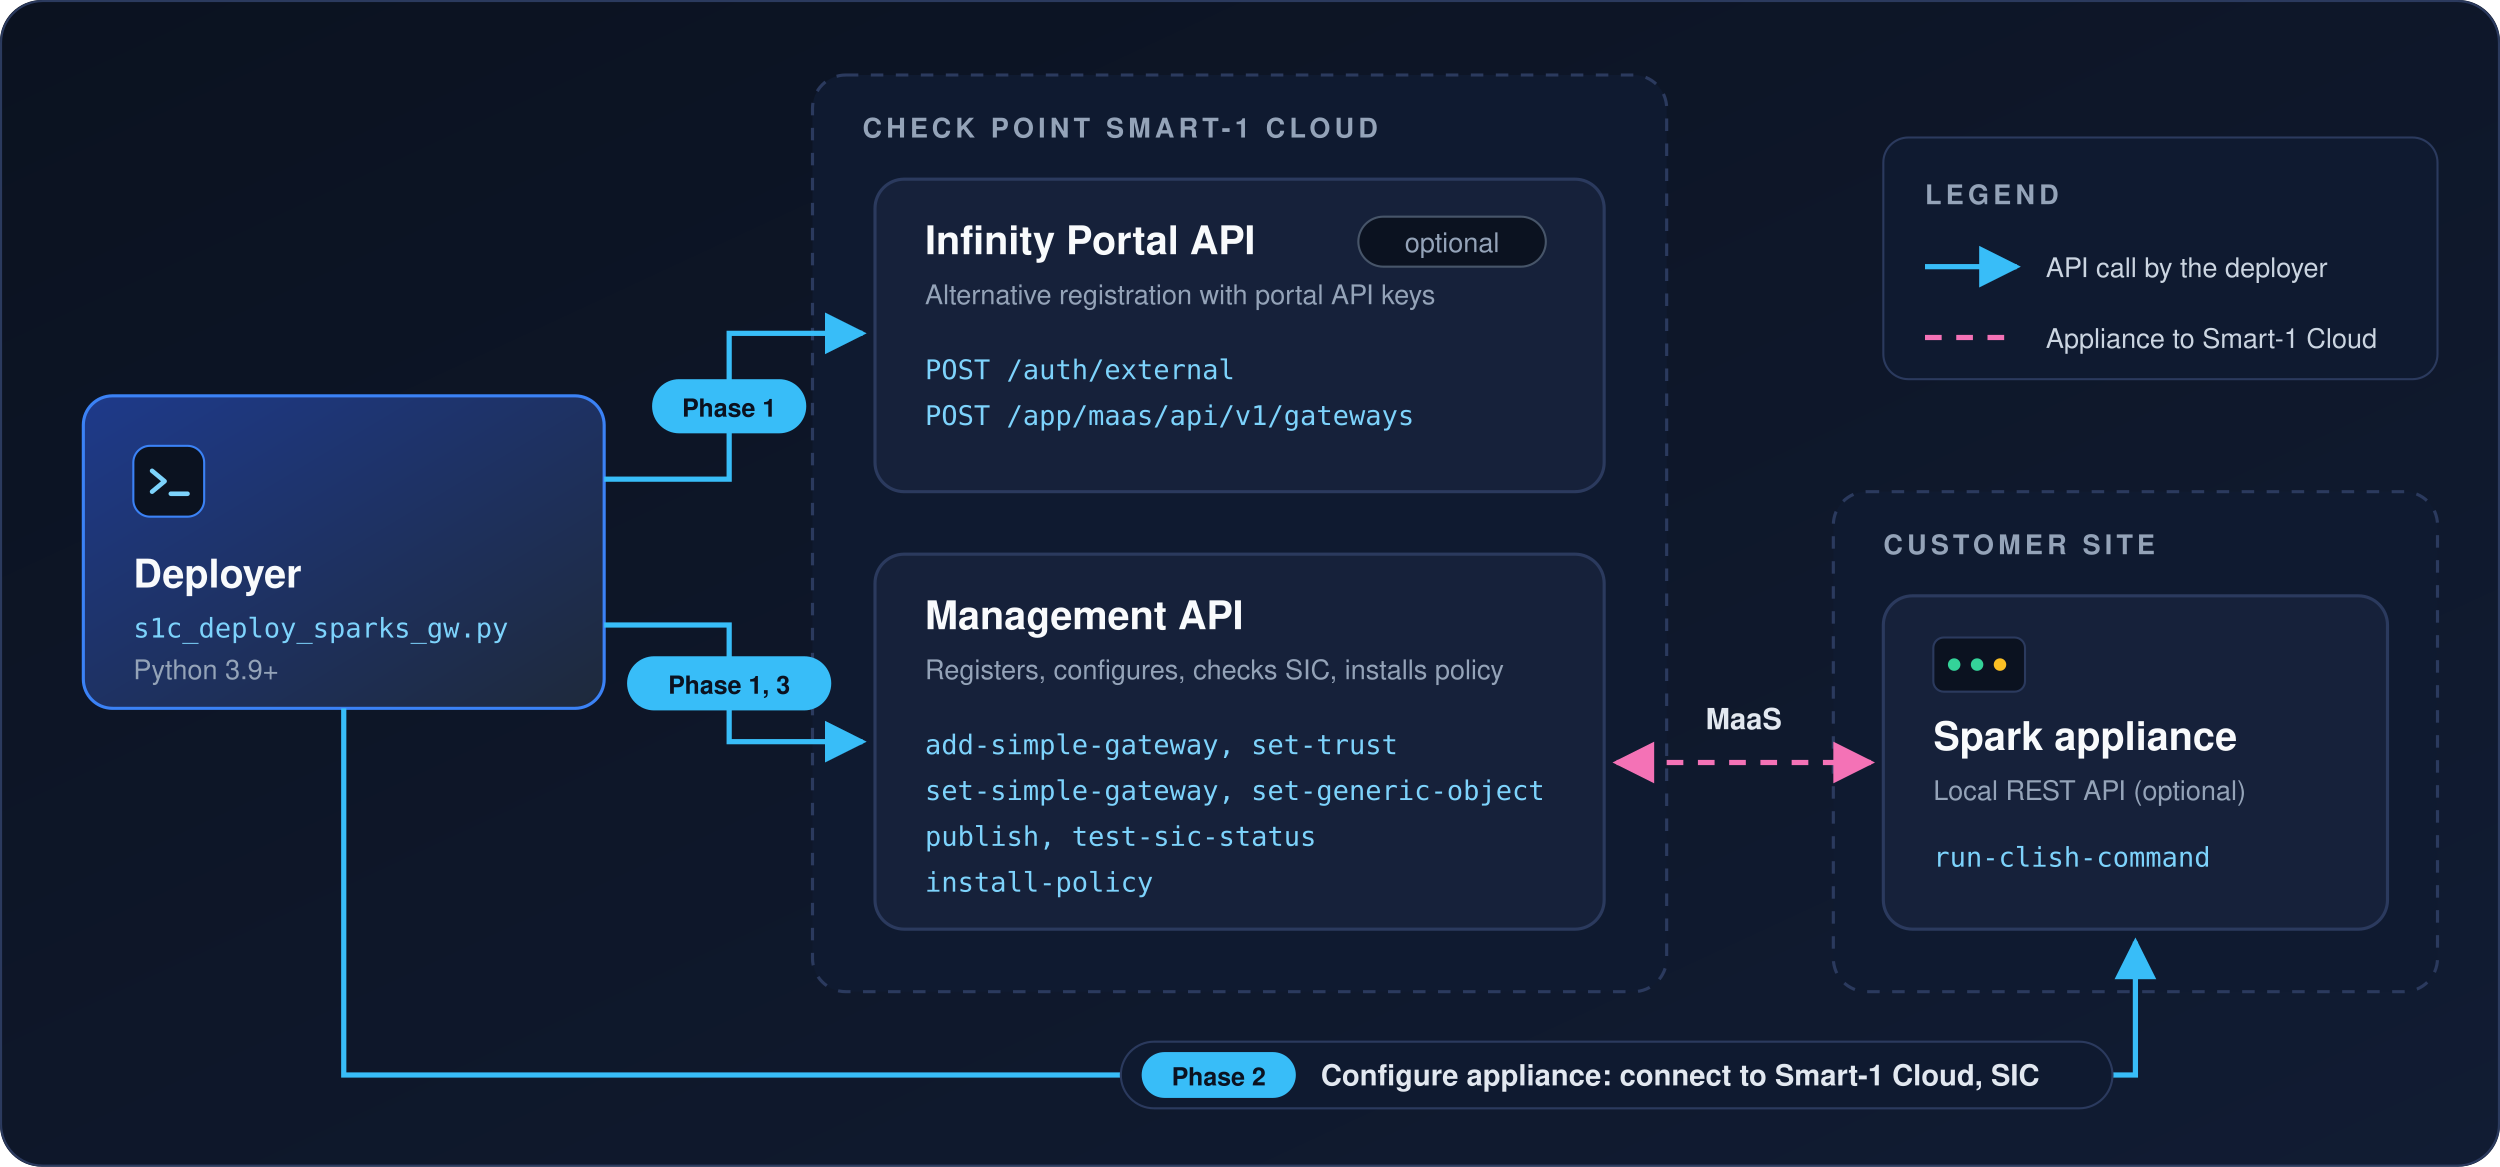
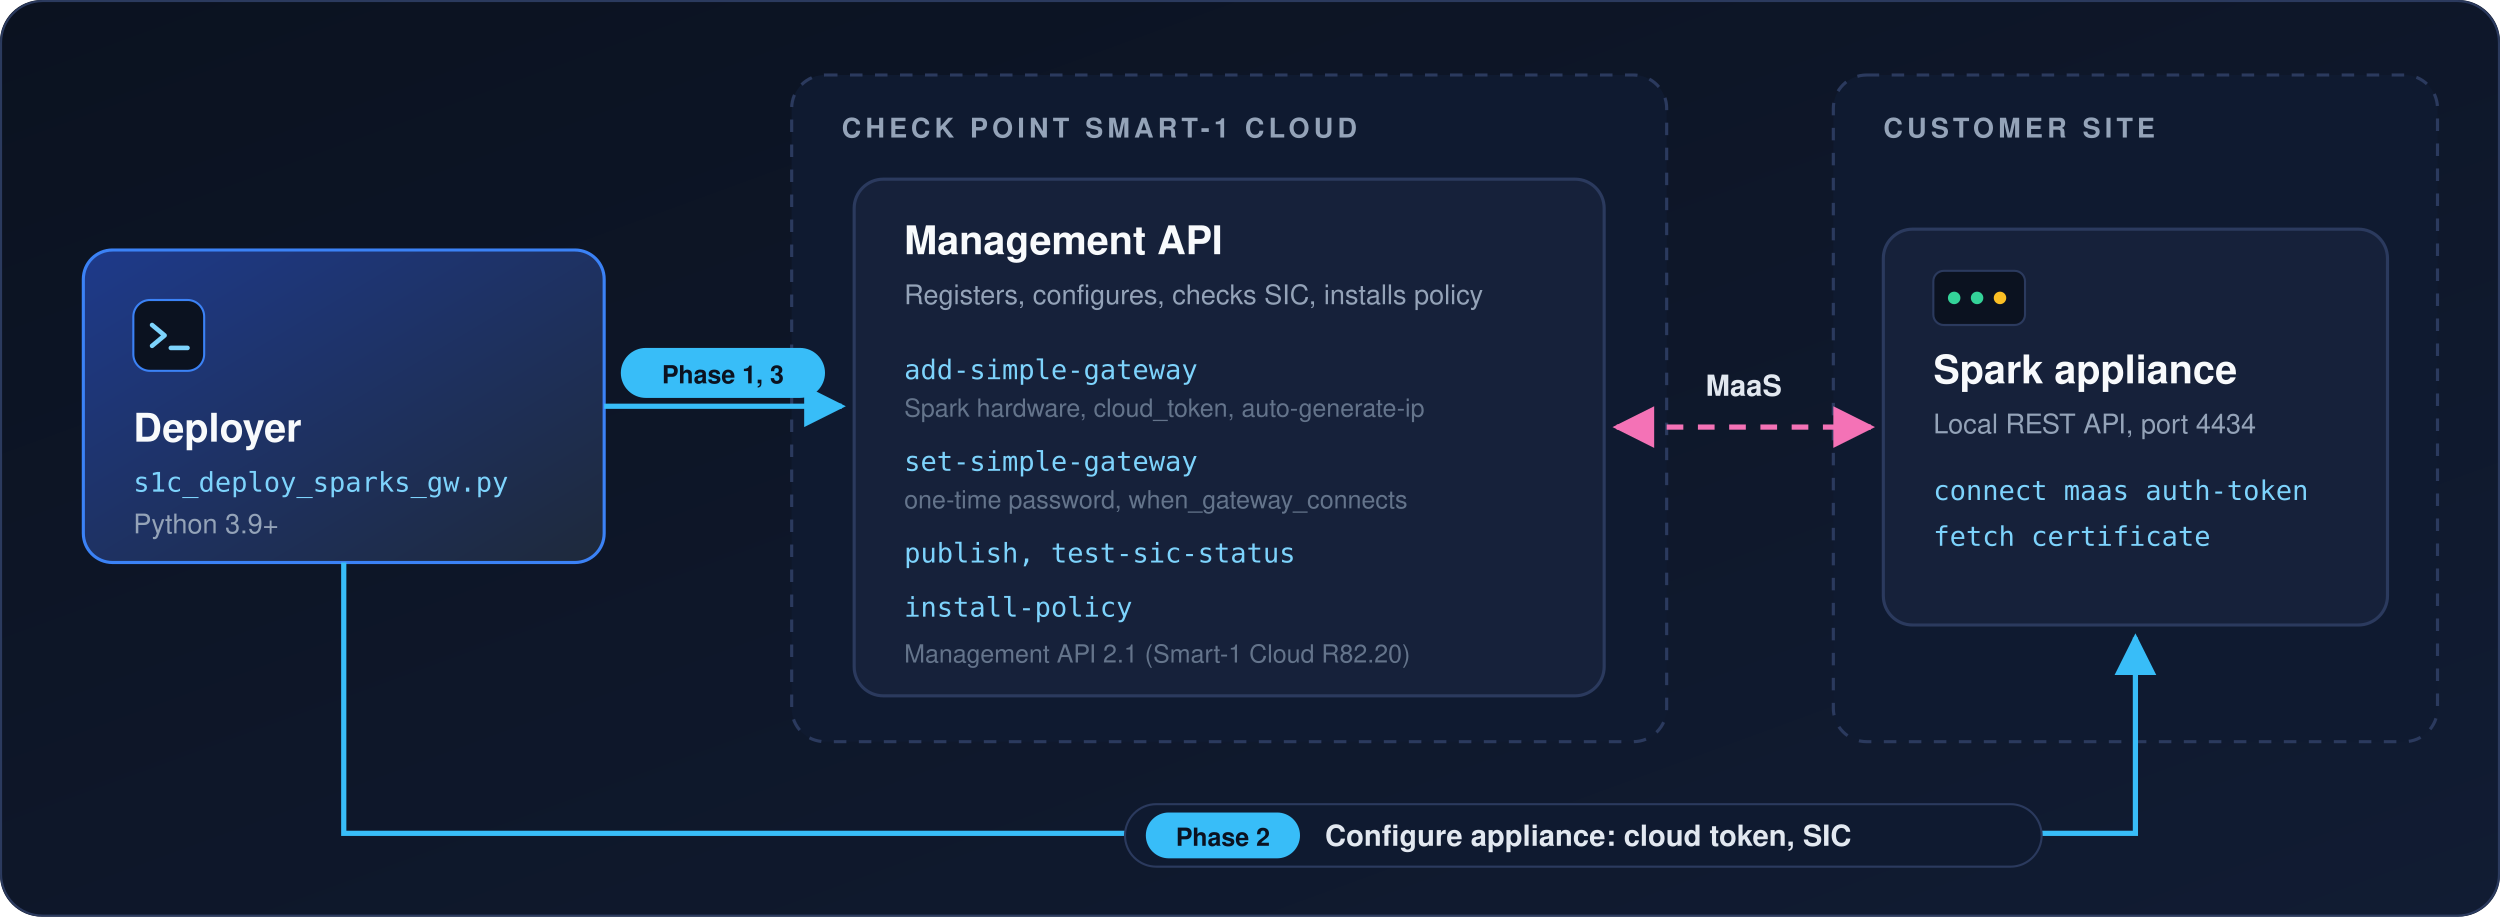
- <svg xmlns="http://www.w3.org/2000/svg" width="1200" height="560" viewBox="0 0 1200 560" role="img" aria-labelledby="title desc">
+ <svg xmlns="http://www.w3.org/2000/svg" width="1200" height="440" viewBox="0 0 1200 440" role="img" aria-labelledby="title desc">
  <defs>
    <linearGradient id="bg" x1="0" y1="0" x2="1" y2="1">
      <stop offset="0" stop-color="#0B1220" />
      <stop offset="1" stop-color="#111C33" />
    </linearGradient>
    <linearGradient id="deployer" x1="0" y1="0" x2="1" y2="1">
      <stop offset="0" stop-color="#1E3A8A" />
      <stop offset="1" stop-color="#1E293B" />
    </linearGradient>
    <marker id="arrow" viewBox="0 0 10 10" refX="9" refY="5" markerWidth="8" markerHeight="8" orient="auto-start-reverse">
      <path d="M0 0 L10 5 L0 10 z" fill="#38BDF8" />
    </marker>
    <marker id="arrow-pink" viewBox="0 0 10 10" refX="9" refY="5" markerWidth="8" markerHeight="8" orient="auto-start-reverse">
      <path d="M0 0 L10 5 L0 10 z" fill="#F472B6" />
    </marker>
    <style>
      .sans { font-family: "Segoe UI", "Helvetica Neue", Helvetica, Arial, sans-serif; }
      .mono { font-family: "Cascadia Code", Consolas, "SFMono-Regular", Menlo, monospace; }
      .zone { fill: #0F1A30; stroke: #2B3A5E; stroke-width: 1.5; stroke-dasharray: 6 6; }
      .zone-label { font-size: 13px; font-weight: 700; letter-spacing: 2px; fill: #94A3B8; }
      .box { fill: #16213A; stroke: #2B3A5E; stroke-width: 1.5; }
      .box-title { font-size: 19px; font-weight: 700; fill: #F8FAFC; }
      .box-sub { font-size: 13px; fill: #94A3B8; }
      .code { font-size: 13px; fill: #7DD3FC; }
+       .note { font-size: 12px; fill: #64748B; }
      .call { fill: none; stroke: #38BDF8; stroke-width: 2.5; }
      .tunnel { fill: none; stroke: #F472B6; stroke-width: 2.5; stroke-dasharray: 8 7; animation: flow 1.4s linear infinite; }
      @keyframes flow { to { stroke-dashoffset: -30; } }
-       .step { fill: #38BDF8; }
-       .step-num { font-size: 13px; font-weight: 700; fill: #0B1220; }
      .pill { fill: #38BDF8; }
      .pill-text { font-size: 12px; font-weight: 700; fill: #0B1220; }
-       .step-label { font-size: 14px; font-weight: 600; fill: #E2E8F0; }
-       .legend { font-size: 13px; fill: #CBD5E1; }
+       .label { font-size: 14px; font-weight: 600; fill: #E2E8F0; }
    </style>
  </defs>
-   <rect width="1200" height="560" rx="20" fill="url(#bg)" />
-   <rect x="0.5" y="0.5" width="1199" height="559" rx="20" fill="none" stroke="#2B3A5E" />
+   <rect width="1200" height="440" rx="20" fill="url(#bg)" />
+   <rect x="0.5" y="0.5" width="1199" height="439" rx="20" fill="none" stroke="#2B3A5E" />
  <g class="sans">
-     <rect x="390" y="36" width="410" height="440" rx="16" class="zone" />
-     <text x="414" y="66" class="zone-label">CHECK POINT SMART-1 CLOUD</text>
-     <rect x="880" y="236" width="290" height="240" rx="16" class="zone" />
-     <text x="904" y="266" class="zone-label">CUSTOMER SITE</text>
-     <rect x="40" y="190" width="250" height="150" rx="14" fill="url(#deployer)" stroke="#3B82F6" stroke-width="1.5" />
-     <g transform="translate(64 214)">
+     <rect x="380" y="36" width="420" height="320" rx="16" class="zone" />
+     <text x="404" y="66" class="zone-label">CHECK POINT SMART-1 CLOUD</text>
+     <rect x="880" y="36" width="290" height="320" rx="16" class="zone" />
+     <text x="904" y="66" class="zone-label">CUSTOMER SITE</text>
+     <rect x="40" y="120" width="250" height="150" rx="14" fill="url(#deployer)" stroke="#3B82F6" stroke-width="1.5" />
+     <g transform="translate(64 144)">
      <rect width="34" height="34" rx="8" fill="#0B1220" stroke="#3B82F6" />
      <path d="M9 12 l6 5 l-6 5 M18 23 h8" fill="none" stroke="#7DD3FC" stroke-width="2.2" stroke-linecap="round" stroke-linejoin="round" />
    </g>
-     <text x="64" y="282" class="box-title">Deployer</text>
-     <text x="64" y="306" class="mono code">s1c_deploy_sparks_gw.py</text>
-     <text x="64" y="326" class="box-sub">Python 3.9+</text>
-     <rect x="420" y="86" width="350" height="150" rx="14" class="box" />
-     <text x="444" y="122" class="box-title">Infinity Portal API</text>
-     <rect x="652" y="104" width="90" height="24" rx="12" fill="#0B1220" stroke="#475569" />
-     <text x="697" y="121" text-anchor="middle" class="box-sub">optional</text>
-     <text x="444" y="146" class="box-sub">Alternative registration with portal API keys</text>
-     <text x="444" y="182" class="mono code">POST /auth/external</text>
-     <text x="444" y="204" class="mono code">POST /app/maas/api/v1/gateways</text>
-     <rect x="420" y="266" width="350" height="180" rx="14" class="box" />
-     <text x="444" y="302" class="box-title">Management API</text>
-     <text x="444" y="326" class="box-sub">Registers, configures, checks SIC, installs policy</text>
-     <text x="444" y="362" class="mono code">add-simple-gateway, set-trust</text>
-     <text x="444" y="384" class="mono code">set-simple-gateway, set-generic-object</text>
-     <text x="444" y="406" class="mono code">publish, test-sic-status</text>
-     <text x="444" y="428" class="mono code">install-policy</text>
-     <rect x="904" y="286" width="242" height="160" rx="14" class="box" />
-     <g transform="translate(928 306)">
+     <text x="64" y="212" class="box-title">Deployer</text>
+     <text x="64" y="236" class="mono code">s1c_deploy_sparks_gw.py</text>
+     <text x="64" y="256" class="box-sub">Python 3.9+</text>
+     <rect x="410" y="86" width="360" height="248" rx="14" class="box" />
+     <text x="434" y="122" class="box-title">Management API</text>
+     <text x="434" y="146" class="box-sub">Registers, configures, checks SIC, installs policy</text>
+     <text x="434" y="182" class="mono code">add-simple-gateway</text>
+     <text x="434" y="200" class="note">Spark hardware, cloud_token, auto-generate-ip</text>
+     <text x="434" y="226" class="mono code">set-simple-gateway</text>
+     <text x="434" y="244" class="note">one-time password, when_gateway_connects</text>
+     <text x="434" y="270" class="mono code">publish, test-sic-status</text>
+     <text x="434" y="296" class="mono code">install-policy</text>
+     <text x="434" y="318" class="note">Management API 2.1 (Smart-1 Cloud R82.20)</text>
+     <rect x="904" y="110" width="242" height="190" rx="14" class="box" />
+     <g transform="translate(928 130)">
      <rect width="44" height="26" rx="5" fill="#0B1220" stroke="#2B3A5E" />
      <circle cx="10" cy="13" r="3" fill="#34D399" />
      <circle cx="21" cy="13" r="3" fill="#34D399" />
      <circle cx="32" cy="13" r="3" fill="#FBBF24" />
    </g>
-     <text x="928" y="360" class="box-title">Spark appliance</text>
-     <text x="928" y="384" class="box-sub">Local REST API (optional)</text>
-     <text x="928" y="416" class="mono code">run-clish-command</text>
-     <path class="call" d="M290 230 H350 V160 H414" marker-end="url(#arrow)" />
-     <path class="call" d="M290 300 H350 V356 H414" marker-end="url(#arrow)" />
-     <path class="call" d="M165 340 V516 H1025 V452" marker-end="url(#arrow)" />
-     <path class="tunnel" d="M898 366 H776" marker-end="url(#arrow-pink)" marker-start="url(#arrow-pink)" />
-     <text x="837" y="350" text-anchor="middle" class="step-label" fill="#F9A8D4">MaaS</text>
-     <rect x="313" y="182" width="74" height="26" rx="13" class="pill" />
-     <text x="350" y="200" text-anchor="middle" class="pill-text">Phase 1</text>
-     <rect x="301" y="315" width="98" height="26" rx="13" class="pill" />
-     <text x="350" y="333" text-anchor="middle" class="pill-text">Phase 1, 3</text>
-     <rect x="538" y="500" width="476" height="32" rx="16" fill="#0F1A30" stroke="#2B3A5E" />
-     <rect x="548" y="505" width="74" height="22" rx="11" class="pill" />
-     <text x="585" y="521" text-anchor="middle" class="pill-text">Phase 2</text>
-     <text x="634" y="521" class="step-label">Configure appliance: connect to Smart-1 Cloud, SIC</text>
-     <g transform="translate(904 66)">
-       <rect width="266" height="116" rx="12" fill="#0F1A30" stroke="#2B3A5E" />
-       <text x="20" y="32" class="zone-label">LEGEND</text>
-       <path d="M20 62 H64" class="call" marker-end="url(#arrow)" />
-       <text x="78" y="67" class="legend">API call by the deployer</text>
-       <path d="M20 96 H64" fill="none" stroke="#F472B6" stroke-width="2.5" stroke-dasharray="8 7" />
-       <text x="78" y="101" class="legend">Appliance to Smart-1 Cloud</text>
-     </g>
+     <text x="928" y="184" class="box-title">Spark appliance</text>
+     <text x="928" y="208" class="box-sub">Local REST API, port 4434</text>
+     <text x="928" y="240" class="mono code">connect maas auth-token</text>
+     <text x="928" y="262" class="mono code">fetch certificate</text>
+     <path class="call" d="M290 195 H404" marker-end="url(#arrow)" />
+     <rect x="298" y="167" width="98" height="24" rx="12" class="pill" />
+     <text x="347" y="184" text-anchor="middle" class="pill-text">Phase 1, 3</text>
+     <path class="call" d="M165 270 V400 H1025 V306" marker-end="url(#arrow)" />
+     <rect x="540" y="386" width="440" height="30" rx="15" fill="#0F1A30" stroke="#2B3A5E" />
+     <rect x="550" y="390" width="74" height="22" rx="11" class="pill" />
+     <text x="587" y="406" text-anchor="middle" class="pill-text">Phase 2</text>
+     <text x="636" y="406" class="label">Configure appliance: cloud token, SIC</text>
+     <path class="tunnel" d="M898 205 H776" marker-end="url(#arrow-pink)" marker-start="url(#arrow-pink)" />
+     <text x="837" y="190" text-anchor="middle" class="label" fill="#F9A8D4">MaaS</text>
  </g>
</svg>
